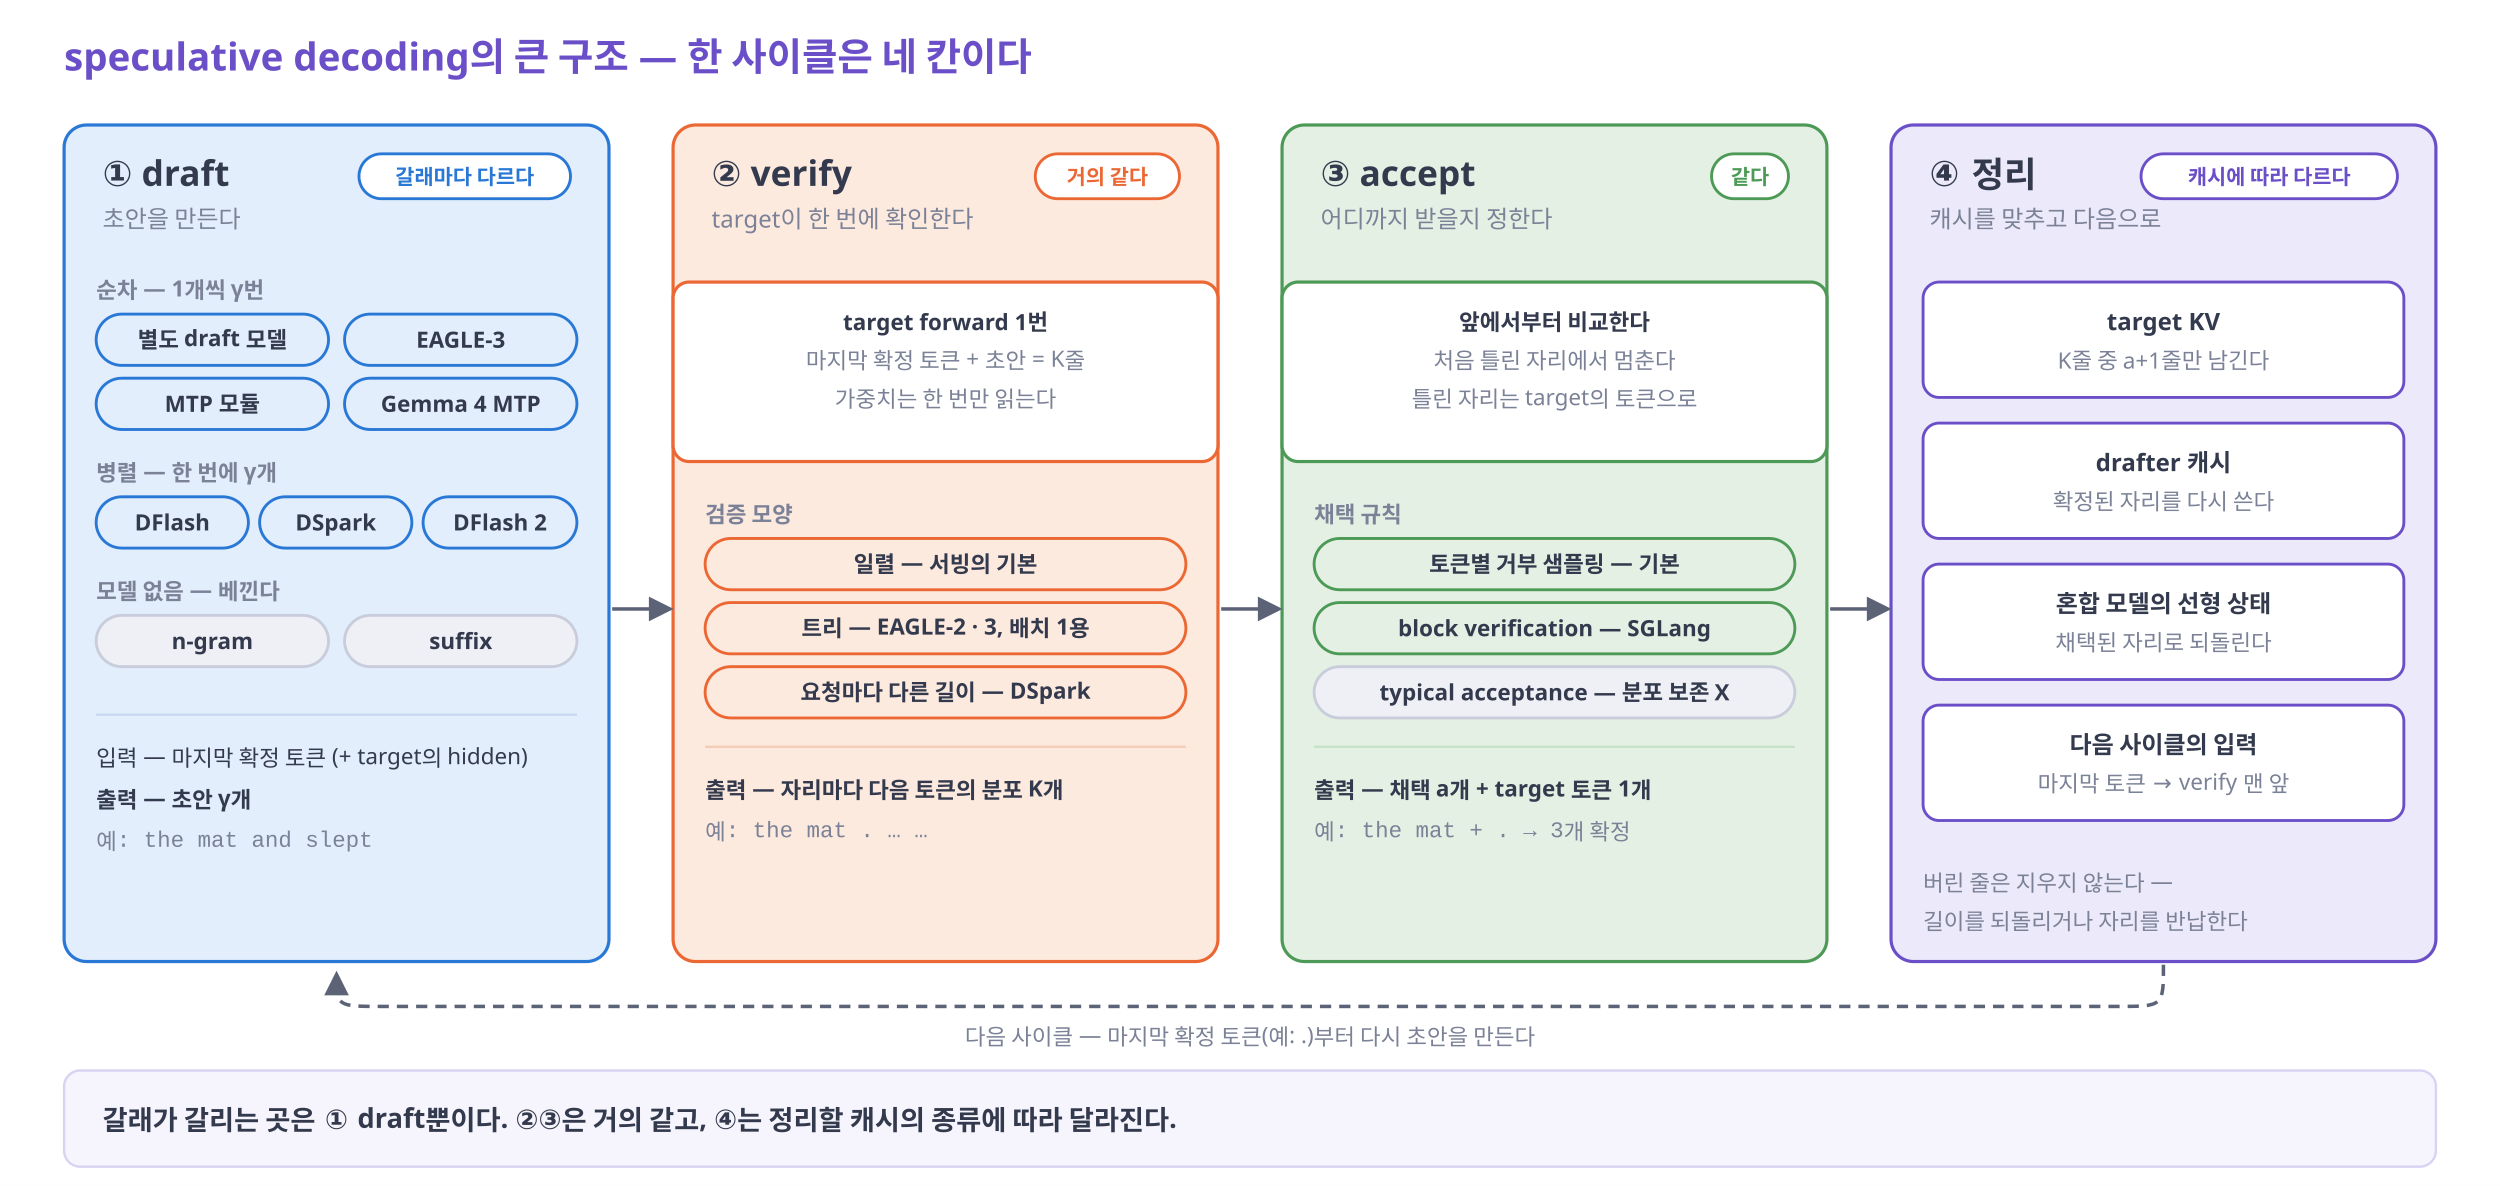
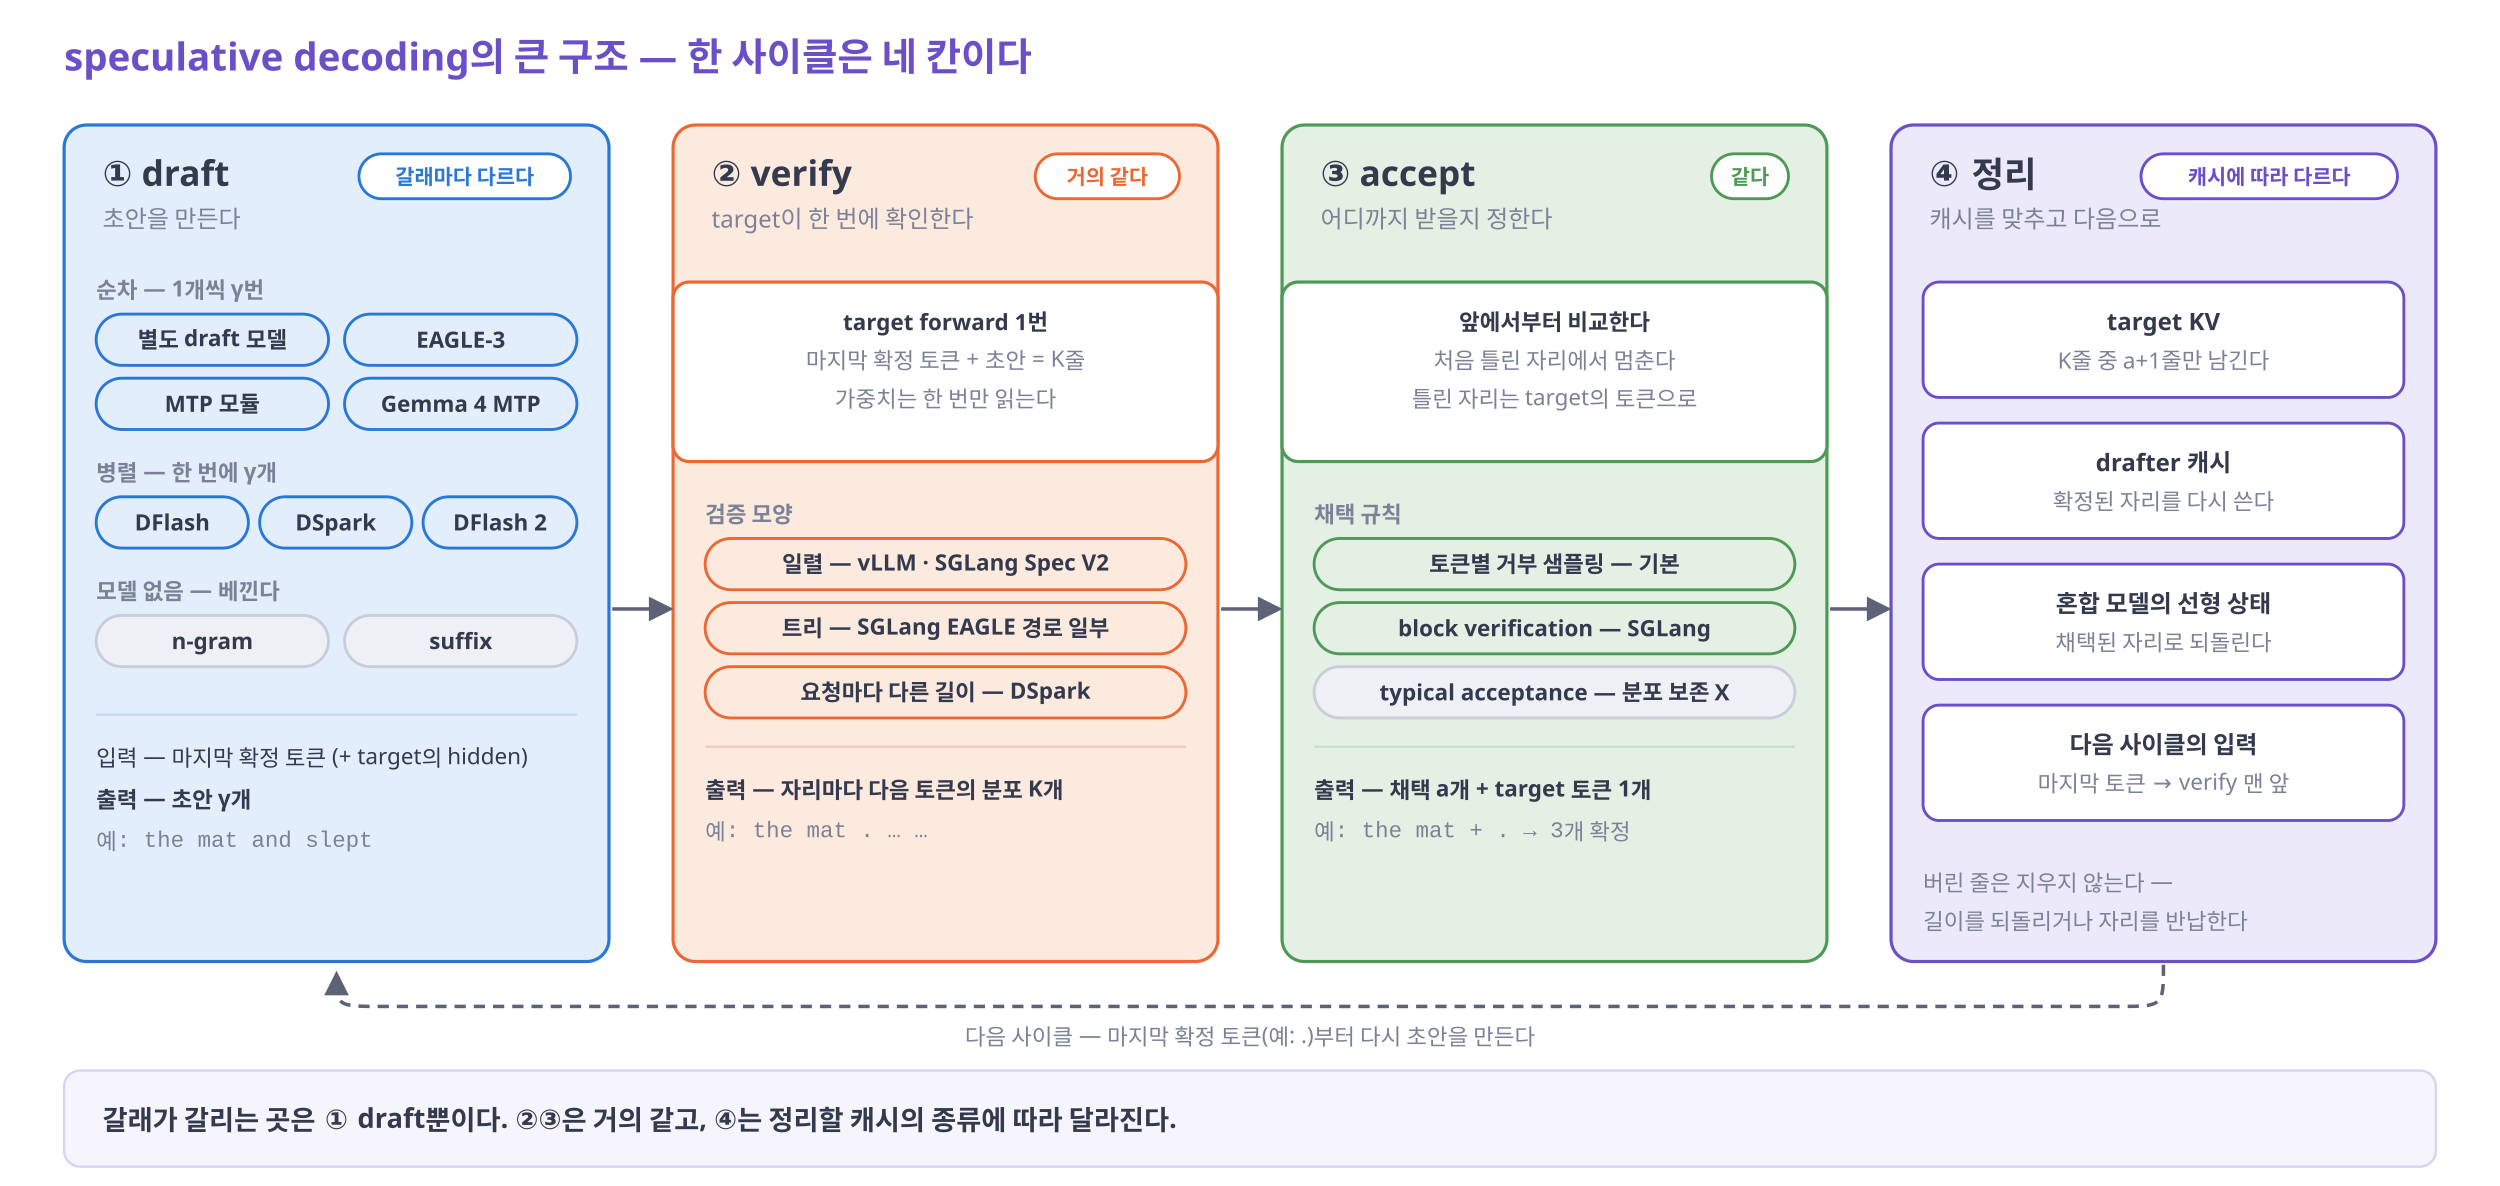
<svg xmlns="http://www.w3.org/2000/svg" viewBox="0 0 1560 740" width="1560" height="740">
  <defs>
    <marker id="ah" viewBox="0 0 10 10" refX="8.5" refY="5" markerWidth="7" markerHeight="7" orient="auto-start-reverse">
      <path d="M0,0 L10,5 L0,10 z" fill="#5d6377" />
    </marker>
  </defs>
  <rect width="100%" height="100%" fill="#ffffff" />
  <text x="40" y="44" font-family="'Noto Sans KR','Malgun Gothic',sans-serif" font-size="24" text-anchor="start" font-weight="700" fill="#6b4fc8">speculative decoding의 큰 구조 — 한 사이클은 네 칸이다</text>
  <rect x="40" y="78" width="340" height="522" rx="14" fill="#e2eefc" stroke="#2a78d6" stroke-width="2" />
  <text x="64" y="116" font-family="'Noto Sans KR','Malgun Gothic',sans-serif" font-size="22" text-anchor="start" font-weight="700" fill="#343a4d">① draft</text>
  <text x="64" y="142" font-family="'Noto Sans KR','Malgun Gothic',sans-serif" font-size="15" text-anchor="start" font-weight="400" fill="#7b8196">초안을 만든다</text>
  <rect x="224" y="96" width="132" height="28" rx="14" fill="#ffffff" stroke="#2a78d6" stroke-width="1.8" />
  <text x="290.0" y="115" font-family="'Noto Sans KR','Malgun Gothic',sans-serif" font-size="13" text-anchor="middle" font-weight="700" fill="#2a78d6">갈래마다 다르다</text>
  <rect x="420" y="78" width="340" height="522" rx="14" fill="#fdeadf" stroke="#eb6834" stroke-width="2" />
  <text x="444" y="116" font-family="'Noto Sans KR','Malgun Gothic',sans-serif" font-size="22" text-anchor="start" font-weight="700" fill="#343a4d">② verify</text>
  <text x="444" y="142" font-family="'Noto Sans KR','Malgun Gothic',sans-serif" font-size="15" text-anchor="start" font-weight="400" fill="#7b8196">target이 한 번에 확인한다</text>
  <rect x="646" y="96" width="90" height="28" rx="14" fill="#ffffff" stroke="#eb6834" stroke-width="1.8" />
  <text x="691.0" y="115" font-family="'Noto Sans KR','Malgun Gothic',sans-serif" font-size="13" text-anchor="middle" font-weight="700" fill="#eb6834">거의 같다</text>
  <rect x="800" y="78" width="340" height="522" rx="14" fill="#e4f0e4" stroke="#4d9a56" stroke-width="2" />
  <text x="824" y="116" font-family="'Noto Sans KR','Malgun Gothic',sans-serif" font-size="22" text-anchor="start" font-weight="700" fill="#343a4d">③ accept</text>
  <text x="824" y="142" font-family="'Noto Sans KR','Malgun Gothic',sans-serif" font-size="15" text-anchor="start" font-weight="400" fill="#7b8196">어디까지 받을지 정한다</text>
  <rect x="1068" y="96" width="48" height="28" rx="14" fill="#ffffff" stroke="#4d9a56" stroke-width="1.8" />
  <text x="1092.0" y="115" font-family="'Noto Sans KR','Malgun Gothic',sans-serif" font-size="13" text-anchor="middle" font-weight="700" fill="#4d9a56">같다</text>
  <rect x="1180" y="78" width="340" height="522" rx="14" fill="#eceafa" stroke="#6b4fc8" stroke-width="2" />
  <text x="1204" y="116" font-family="'Noto Sans KR','Malgun Gothic',sans-serif" font-size="22" text-anchor="start" font-weight="700" fill="#343a4d">④ 정리</text>
  <text x="1204" y="142" font-family="'Noto Sans KR','Malgun Gothic',sans-serif" font-size="15" text-anchor="start" font-weight="400" fill="#7b8196">캐시를 맞추고 다음으로</text>
  <rect x="1336" y="96" width="160" height="28" rx="14" fill="#ffffff" stroke="#6b4fc8" stroke-width="1.8" />
  <text x="1416.0" y="115" font-family="'Noto Sans KR','Malgun Gothic',sans-serif" font-size="13" text-anchor="middle" font-weight="700" fill="#6b4fc8">캐시에 따라 다르다</text>
  <line x1="382" y1="380" x2="418" y2="380" stroke="#5d6377" stroke-width="2.2" marker-end="url(#ah)" />
  <line x1="762" y1="380" x2="798" y2="380" stroke="#5d6377" stroke-width="2.2" marker-end="url(#ah)" />
  <line x1="1142" y1="380" x2="1178" y2="380" stroke="#5d6377" stroke-width="2.2" marker-end="url(#ah)" />
  <text x="60" y="186" font-family="'Noto Sans KR','Malgun Gothic',sans-serif" font-size="14" text-anchor="start" font-weight="700" fill="#7b8196">순차 — 1개씩 γ번</text>
  <rect x="60" y="196" width="145" height="32" rx="16" fill="#e2eefc" stroke="#2a78d6" stroke-width="1.8" />
  <text x="132.5" y="217" font-family="'Noto Sans KR','Malgun Gothic',sans-serif" font-size="14" text-anchor="middle" font-weight="600" fill="#343a4d">별도 draft 모델</text>
  <rect x="215" y="196" width="145" height="32" rx="16" fill="#e2eefc" stroke="#2a78d6" stroke-width="1.8" />
  <text x="287.5" y="217" font-family="'Noto Sans KR','Malgun Gothic',sans-serif" font-size="14" text-anchor="middle" font-weight="600" fill="#343a4d">EAGLE-3</text>
  <rect x="60" y="236" width="145" height="32" rx="16" fill="#e2eefc" stroke="#2a78d6" stroke-width="1.8" />
  <text x="132.5" y="257" font-family="'Noto Sans KR','Malgun Gothic',sans-serif" font-size="14" text-anchor="middle" font-weight="600" fill="#343a4d">MTP 모듈</text>
  <rect x="215" y="236" width="145" height="32" rx="16" fill="#e2eefc" stroke="#2a78d6" stroke-width="1.8" />
  <text x="287.5" y="257" font-family="'Noto Sans KR','Malgun Gothic',sans-serif" font-size="14" text-anchor="middle" font-weight="600" fill="#343a4d">Gemma 4 MTP</text>
  <text x="60" y="300" font-family="'Noto Sans KR','Malgun Gothic',sans-serif" font-size="14" text-anchor="start" font-weight="700" fill="#7b8196">병렬 — 한 번에 γ개</text>
  <rect x="60" y="310" width="95" height="32" rx="16" fill="#e2eefc" stroke="#2a78d6" stroke-width="1.8" />
  <text x="107.5" y="331" font-family="'Noto Sans KR','Malgun Gothic',sans-serif" font-size="14" text-anchor="middle" font-weight="600" fill="#343a4d">DFlash</text>
  <rect x="162" y="310" width="95" height="32" rx="16" fill="#e2eefc" stroke="#2a78d6" stroke-width="1.8" />
  <text x="209.5" y="331" font-family="'Noto Sans KR','Malgun Gothic',sans-serif" font-size="14" text-anchor="middle" font-weight="600" fill="#343a4d">DSpark</text>
  <rect x="264" y="310" width="96" height="32" rx="16" fill="#e2eefc" stroke="#2a78d6" stroke-width="1.8" />
  <text x="312.0" y="331" font-family="'Noto Sans KR','Malgun Gothic',sans-serif" font-size="14" text-anchor="middle" font-weight="600" fill="#343a4d">DFlash 2</text>
  <text x="60" y="374" font-family="'Noto Sans KR','Malgun Gothic',sans-serif" font-size="14" text-anchor="start" font-weight="700" fill="#7b8196">모델 없음 — 베낀다</text>
  <rect x="60" y="384" width="145" height="32" rx="16" fill="#eff0f6" stroke="#c9cddb" stroke-width="1.8" />
  <text x="132.5" y="405" font-family="'Noto Sans KR','Malgun Gothic',sans-serif" font-size="14" text-anchor="middle" font-weight="600" fill="#343a4d">n-gram</text>
  <rect x="215" y="384" width="145" height="32" rx="16" fill="#eff0f6" stroke="#c9cddb" stroke-width="1.8" />
  <text x="287.5" y="405" font-family="'Noto Sans KR','Malgun Gothic',sans-serif" font-size="14" text-anchor="middle" font-weight="600" fill="#343a4d">suffix</text>
  <line x1="60" y1="446" x2="360" y2="446" stroke="#c9d9f2" stroke-width="1.5" />
  <text x="60" y="478" font-family="'Noto Sans KR','Malgun Gothic',sans-serif" font-size="14" text-anchor="start" font-weight="400" fill="#343a4d">입력 — 마지막 확정 토큰 (+ target의 hidden)</text>
  <text x="60" y="504" font-family="'Noto Sans KR','Malgun Gothic',sans-serif" font-size="14" text-anchor="start" font-weight="700" fill="#343a4d">출력 — 초안 γ개</text>
  <text x="60" y="530" font-family="Consolas,'Courier New',monospace" font-size="14" text-anchor="start" font-weight="400" fill="#7b8196">예: the  mat  and  slept</text>
  <rect x="420" y="176" width="340" height="112" rx="10" fill="#ffffff" stroke="#eb6834" stroke-width="2" />
  <text x="590.0" y="206" font-family="'Noto Sans KR','Malgun Gothic',sans-serif" font-size="14" text-anchor="middle" font-weight="700" fill="#343a4d">target forward 1번</text>
  <text x="590.0" y="230" font-family="'Noto Sans KR','Malgun Gothic',sans-serif" font-size="14" text-anchor="middle" font-weight="400" fill="#7b8196">마지막 확정 토큰 + 초안 = K줄</text>
  <text x="590.0" y="254" font-family="'Noto Sans KR','Malgun Gothic',sans-serif" font-size="14" text-anchor="middle" font-weight="400" fill="#7b8196">가중치는 한 번만 읽는다</text>
  <text x="440" y="326" font-family="'Noto Sans KR','Malgun Gothic',sans-serif" font-size="14" text-anchor="start" font-weight="700" fill="#7b8196">검증 모양</text>
  <rect x="440" y="336" width="300" height="32" rx="16" fill="#fdeadf" stroke="#eb6834" stroke-width="1.8" />
-   <text x="590.0" y="357" font-family="'Noto Sans KR','Malgun Gothic',sans-serif" font-size="14" text-anchor="middle" font-weight="600" fill="#343a4d">일렬 — 서빙의 기본</text>
+   <text x="590.0" y="357" font-family="'Noto Sans KR','Malgun Gothic',sans-serif" font-size="14" text-anchor="middle" font-weight="600" fill="#343a4d">일렬 — vLLM · SGLang Spec V2</text>
  <rect x="440" y="376" width="300" height="32" rx="16" fill="#fdeadf" stroke="#eb6834" stroke-width="1.8" />
-   <text x="590.0" y="397" font-family="'Noto Sans KR','Malgun Gothic',sans-serif" font-size="14" text-anchor="middle" font-weight="600" fill="#343a4d">트리 — EAGLE-2 · 3, 배치 1용</text>
+   <text x="590.0" y="397" font-family="'Noto Sans KR','Malgun Gothic',sans-serif" font-size="14" text-anchor="middle" font-weight="600" fill="#343a4d">트리 — SGLang EAGLE 경로 일부</text>
  <rect x="440" y="416" width="300" height="32" rx="16" fill="#fdeadf" stroke="#eb6834" stroke-width="1.8" />
  <text x="590.0" y="437" font-family="'Noto Sans KR','Malgun Gothic',sans-serif" font-size="14" text-anchor="middle" font-weight="600" fill="#343a4d">요청마다 다른 길이 — DSpark</text>
  <line x1="440" y1="466" x2="740" y2="466" stroke="#f3cdb7" stroke-width="1.5" />
  <text x="440" y="498" font-family="'Noto Sans KR','Malgun Gothic',sans-serif" font-size="14" text-anchor="start" font-weight="700" fill="#343a4d">출력 — 자리마다 다음 토큰의 분포 K개</text>
  <text x="440" y="524" font-family="Consolas,'Courier New',monospace" font-size="14" text-anchor="start" font-weight="400" fill="#7b8196">예: the  mat  .  …  …</text>
  <rect x="800" y="176" width="340" height="112" rx="10" fill="#ffffff" stroke="#4d9a56" stroke-width="2" />
  <text x="970.0" y="206" font-family="'Noto Sans KR','Malgun Gothic',sans-serif" font-size="14" text-anchor="middle" font-weight="700" fill="#343a4d">앞에서부터 비교한다</text>
  <text x="970.0" y="230" font-family="'Noto Sans KR','Malgun Gothic',sans-serif" font-size="14" text-anchor="middle" font-weight="400" fill="#7b8196">처음 틀린 자리에서 멈춘다</text>
  <text x="970.0" y="254" font-family="'Noto Sans KR','Malgun Gothic',sans-serif" font-size="14" text-anchor="middle" font-weight="400" fill="#7b8196">틀린 자리는 target의 토큰으로</text>
  <text x="820" y="326" font-family="'Noto Sans KR','Malgun Gothic',sans-serif" font-size="14" text-anchor="start" font-weight="700" fill="#7b8196">채택 규칙</text>
  <rect x="820" y="336" width="300" height="32" rx="16" fill="#e4f0e4" stroke="#4d9a56" stroke-width="1.8" />
  <text x="970.0" y="357" font-family="'Noto Sans KR','Malgun Gothic',sans-serif" font-size="14" text-anchor="middle" font-weight="600" fill="#343a4d">토큰별 거부 샘플링 — 기본</text>
  <rect x="820" y="376" width="300" height="32" rx="16" fill="#e4f0e4" stroke="#4d9a56" stroke-width="1.8" />
  <text x="970.0" y="397" font-family="'Noto Sans KR','Malgun Gothic',sans-serif" font-size="14" text-anchor="middle" font-weight="600" fill="#343a4d">block verification — SGLang</text>
  <rect x="820" y="416" width="300" height="32" rx="16" fill="#eff0f6" stroke="#c9cddb" stroke-width="1.8" />
  <text x="970.0" y="437" font-family="'Noto Sans KR','Malgun Gothic',sans-serif" font-size="14" text-anchor="middle" font-weight="600" fill="#343a4d">typical acceptance — 분포 보존 X</text>
  <line x1="820" y1="466" x2="1120" y2="466" stroke="#c7e2c9" stroke-width="1.5" />
  <text x="820" y="498" font-family="'Noto Sans KR','Malgun Gothic',sans-serif" font-size="14" text-anchor="start" font-weight="700" fill="#343a4d">출력 — 채택 a개 + target 토큰 1개</text>
  <text x="820" y="524" font-family="Consolas,'Courier New',monospace" font-size="14" text-anchor="start" font-weight="400" fill="#7b8196">예: the  mat  +  .  →  3개 확정</text>
  <rect x="1200" y="176" width="300" height="72" rx="10" fill="#ffffff" stroke="#6b4fc8" stroke-width="1.8" />
  <text x="1350" y="206" font-family="'Noto Sans KR','Malgun Gothic',sans-serif" font-size="15" text-anchor="middle" font-weight="700" fill="#343a4d">target KV</text>
  <text x="1350" y="230" font-family="'Noto Sans KR','Malgun Gothic',sans-serif" font-size="14" text-anchor="middle" font-weight="400" fill="#7b8196">K줄 중 a+1줄만 남긴다</text>
  <rect x="1200" y="264" width="300" height="72" rx="10" fill="#ffffff" stroke="#6b4fc8" stroke-width="1.8" />
  <text x="1350" y="294" font-family="'Noto Sans KR','Malgun Gothic',sans-serif" font-size="15" text-anchor="middle" font-weight="700" fill="#343a4d">drafter 캐시</text>
  <text x="1350" y="318" font-family="'Noto Sans KR','Malgun Gothic',sans-serif" font-size="14" text-anchor="middle" font-weight="400" fill="#7b8196">확정된 자리를 다시 쓴다</text>
  <rect x="1200" y="352" width="300" height="72" rx="10" fill="#ffffff" stroke="#6b4fc8" stroke-width="1.8" />
  <text x="1350" y="382" font-family="'Noto Sans KR','Malgun Gothic',sans-serif" font-size="15" text-anchor="middle" font-weight="700" fill="#343a4d">혼합 모델의 선형 상태</text>
  <text x="1350" y="406" font-family="'Noto Sans KR','Malgun Gothic',sans-serif" font-size="14" text-anchor="middle" font-weight="400" fill="#7b8196">채택된 자리로 되돌린다</text>
  <rect x="1200" y="440" width="300" height="72" rx="10" fill="#ffffff" stroke="#6b4fc8" stroke-width="1.8" />
  <text x="1350" y="470" font-family="'Noto Sans KR','Malgun Gothic',sans-serif" font-size="15" text-anchor="middle" font-weight="700" fill="#343a4d">다음 사이클의 입력</text>
  <text x="1350" y="494" font-family="'Noto Sans KR','Malgun Gothic',sans-serif" font-size="14" text-anchor="middle" font-weight="400" fill="#7b8196">마지막 토큰 → verify 맨 앞</text>
  <text x="1200" y="556" font-family="'Noto Sans KR','Malgun Gothic',sans-serif" font-size="14" text-anchor="start" font-weight="400" fill="#7b8196">버린 줄은 지우지 않는다 —</text>
  <text x="1200" y="580" font-family="'Noto Sans KR','Malgun Gothic',sans-serif" font-size="14" text-anchor="start" font-weight="400" fill="#7b8196">길이를 되돌리거나 자리를 반납한다</text>
  <path d="M1350,602 C1350,628 1350,628 1322,628 L238,628 C210,628 210,628 210,608" fill="none" stroke="#5d6377" stroke-width="2.2" stroke-dasharray="7 5" marker-end="url(#ah)" />
  <text x="780" y="652" font-family="'Noto Sans KR','Malgun Gothic',sans-serif" font-size="14" text-anchor="middle" font-weight="400" fill="#7b8196">다음 사이클 — 마지막 확정 토큰(예: .)부터 다시 초안을 만든다</text>
  <rect x="40" y="668" width="1480" height="60" rx="10" fill="#f6f5fd" stroke="#d9d2f3" stroke-width="1.5" />
  <text x="64" y="705" font-family="'Noto Sans KR','Malgun Gothic',sans-serif" font-size="17" text-anchor="start" font-weight="700" fill="#343a4d">갈래가 갈리는 곳은 ① draft뿐이다. ②③은 거의 같고, ④는 정리할 캐시의 종류에 따라 달라진다.</text>
</svg>
